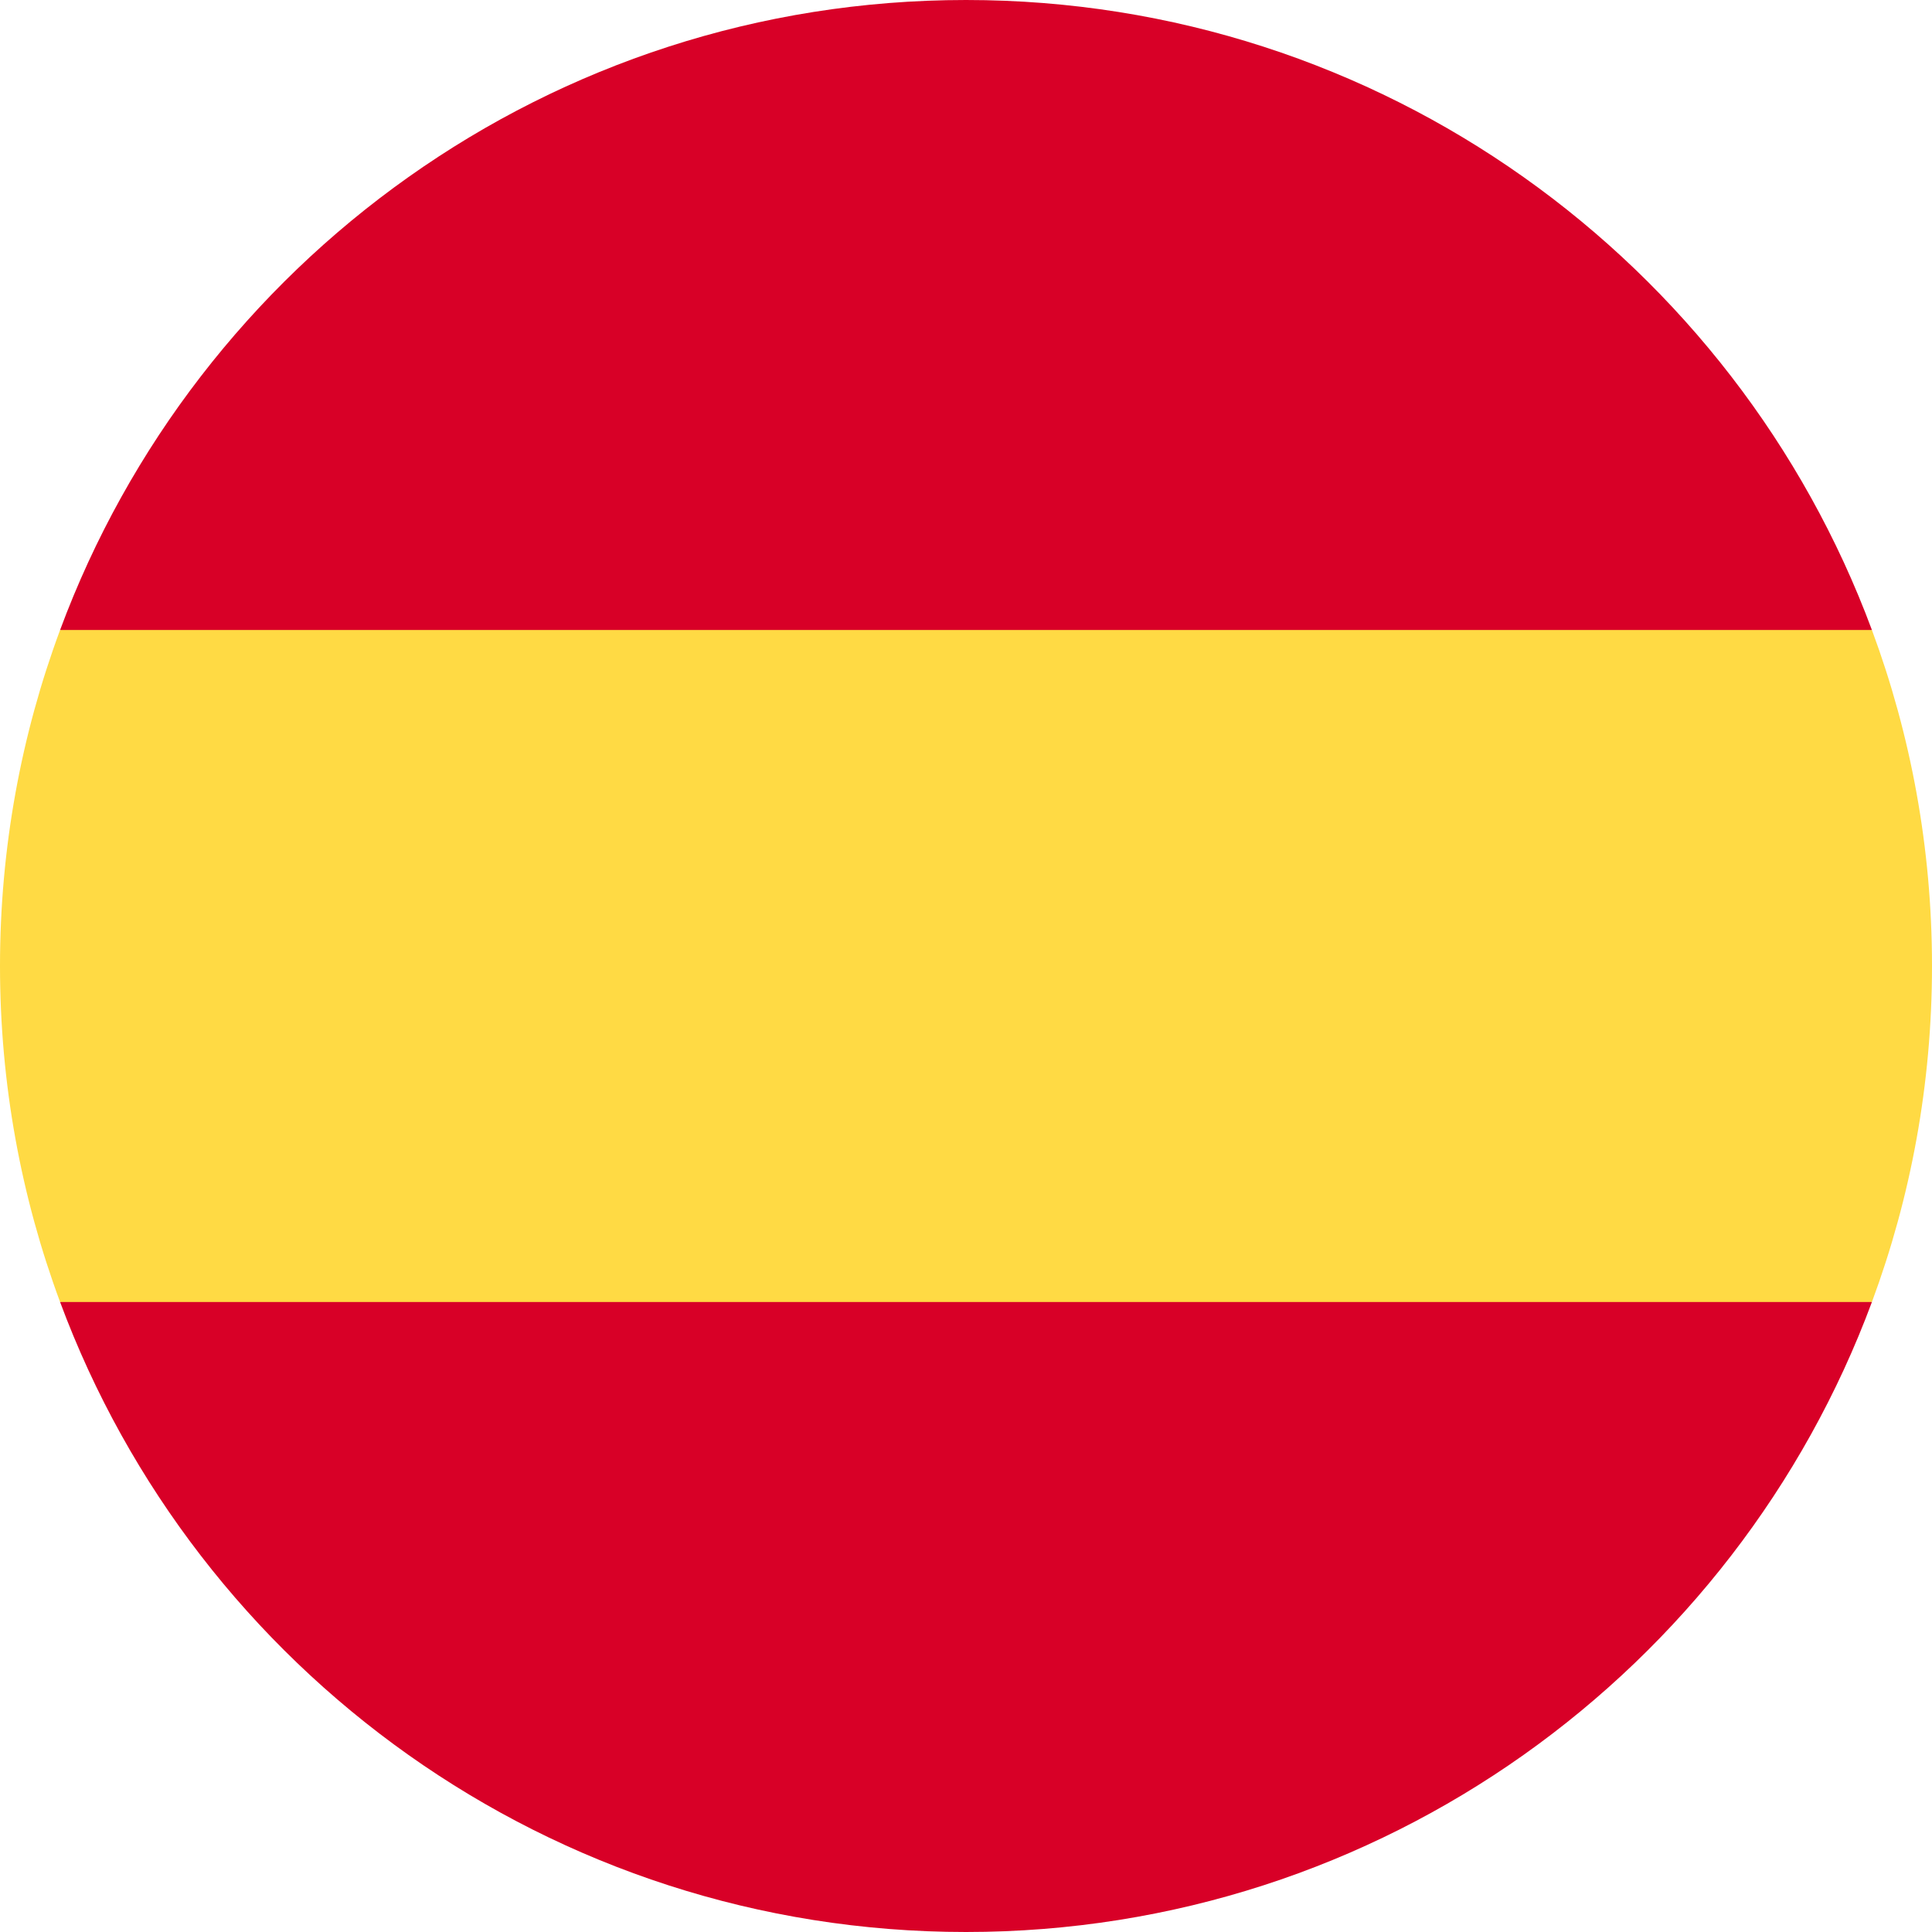
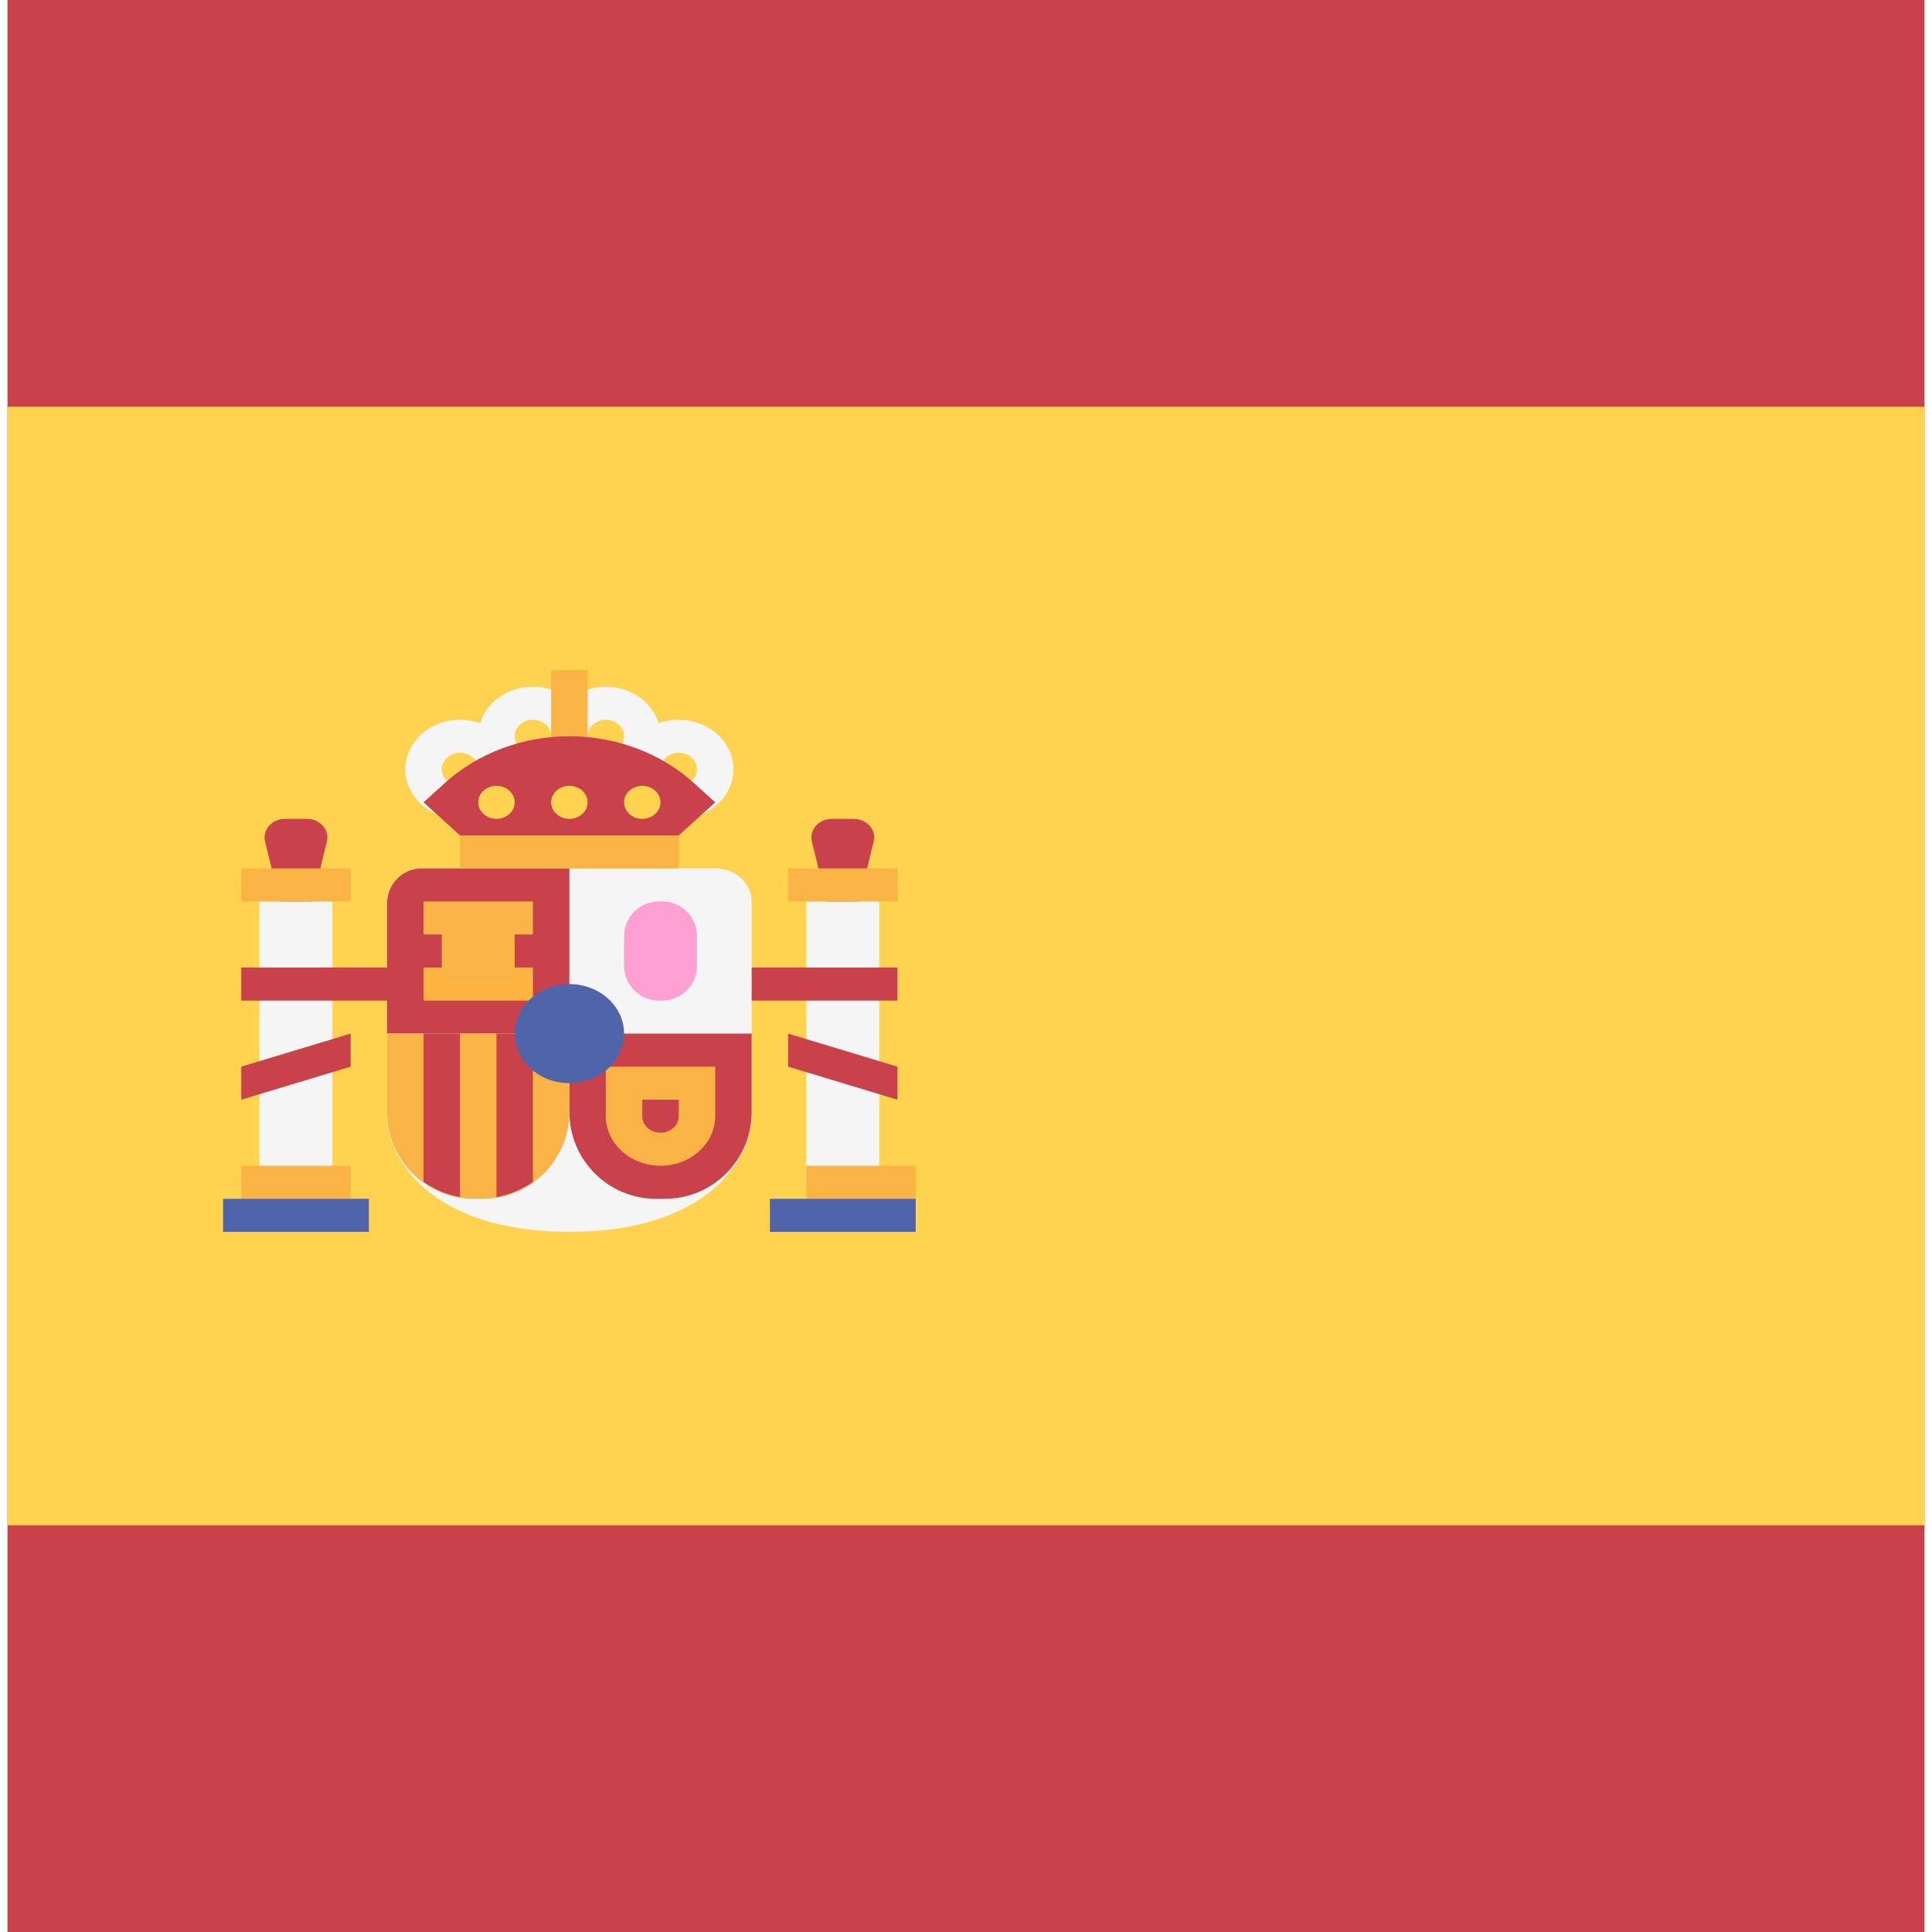
<svg xmlns="http://www.w3.org/2000/svg" version="1.1" id="Layer_1" x="0px" y="0px" viewBox="0 0 512 512" style="enable-background:new 0 0 512 512;" xml:space="preserve">
-   <path style="fill:#FFDA44;" d="M0,256c0,31.314,5.633,61.31,15.923,89.043L256,367.304l240.077-22.261  C506.367,317.31,512,287.314,512,256s-5.633-61.31-15.923-89.043L256,144.696L15.923,166.957C5.633,194.69,0,224.686,0,256z" />
+   <rect x="1.985" style="fill:#C8414B;" width="508.03" height="512" />
+   <rect x="1.985" y="107.79" style="fill:#FFD250;" width="508.03" height="296.42" />
+   <path style="fill:#C8414B;" d="M223.347,256.409l8.191-33.404c0.754-3.076-1.829-5.994-5.306-5.994h-5.77  c-3.477,0-6.061,2.918-5.306,5.994L223.347,256.409z" />
+   <rect x="213.681" y="238.89" style="fill:#F5F5F5;" width="19.322" height="74.42" />
+   <rect x="208.861" y="230.14" style="fill:#FAB446;" width="28.984" height="8.756" />
  <g>
-     <path style="fill:#D80027;" d="M496.077,166.957C459.906,69.473,366.071,0,256,0S52.094,69.473,15.923,166.957H496.077z" />
-     <path style="fill:#D80027;" d="M15.923,345.043C52.094,442.527,145.929,512,256,512s203.906-69.473,240.077-166.957H15.923z" />
+     <rect x="189.531" y="256.41" style="fill:#C8414B;" width="48.3" height="8.756" />
+     <polygon style="fill:#C8414B;" points="237.839,291.429 208.856,282.674 208.856,273.919 237.839,282.674  " />
+     <path style="fill:#C8414B;" d="M78.435,256.409l8.191-33.404c0.754-3.076-1.829-5.994-5.306-5.994h-5.77   c-3.477,0-6.061,2.918-5.306,5.994L78.435,256.409z" />
+   </g>
+   <path style="fill:#F5F5F5;" d="M112.248,230.143c-5.335,0-9.661,3.919-9.661,8.756v56.908c0,10.638,10.955,30.643,48.305,30.643  s48.305-20.006,48.305-30.643v-56.908c0-4.835-4.325-8.756-9.661-8.756H112.248L112.248,230.143z" />
+   <g>
+     <path style="fill:#C8414B;" d="M150.891,273.919h-48.305V239.34c0-5.079,4.118-9.197,9.197-9.197h39.107v43.776H150.891z" />
+     <path style="fill:#C8414B;" d="M150.891,273.919h48.305v20.784c0,12.698-10.294,22.992-22.992,22.992h-2.32   c-12.698,0-22.992-10.294-22.992-22.992L150.891,273.919L150.891,273.919z" />
+   </g>
+   <path style="fill:#FAB446;" d="M102.587,273.919h48.305v20.784c0,12.698-10.294,22.992-22.992,22.992h-2.32  c-12.698,0-22.992-10.294-22.992-22.992C102.587,294.703,102.587,273.919,102.587,273.919z" />
+   <g>
+     <path style="fill:#C8414B;" d="M141.231,313.218v-39.299h-9.661v43.334C135.162,316.592,138.41,315.15,141.231,313.218z" />
+     <path style="fill:#C8414B;" d="M121.909,317.253v-43.334h-9.661v39.299C115.069,315.15,118.316,316.592,121.909,317.253z" />
+   </g>
+   <rect x="112.241" y="256.41" style="fill:#FFB441;" width="28.984" height="8.756" />
+   <g>
+     <rect x="112.241" y="238.89" style="fill:#FAB446;" width="28.984" height="8.756" />
+     <rect x="117.081" y="244.1" style="fill:#FAB446;" width="19.322" height="15.861" />
+   </g>
+   <rect x="68.774" y="238.89" style="fill:#F5F5F5;" width="19.322" height="74.42" />
+   <g>
+     <rect x="63.941" y="308.94" style="fill:#FAB446;" width="28.984" height="8.756" />
+     <rect x="63.941" y="230.14" style="fill:#FAB446;" width="28.984" height="8.756" />
+   </g>
+   <rect x="59.111" y="317.7" style="fill:#5064AA;" width="38.643" height="8.756" />
+   <rect x="213.681" y="308.94" style="fill:#FAB446;" width="28.984" height="8.756" />
+   <rect x="204.031" y="317.7" style="fill:#5064AA;" width="38.643" height="8.756" />
+   <rect x="121.911" y="221.39" style="fill:#FAB446;" width="57.967" height="8.756" />
+   <rect x="146.061" y="195.13" style="fill:#FFB441;" width="9.661" height="26.27" />
+   <g>
+     <path style="fill:#F5F5F5;" d="M141.231,208.255c-7.991,0-14.491-5.891-14.491-13.132s6.5-13.132,14.491-13.132   s14.491,5.891,14.491,13.132C155.721,202.364,149.221,208.255,141.231,208.255z M141.231,190.745c-2.665,0-4.83,1.963-4.83,4.378   c0,2.415,2.165,4.378,4.83,4.378c2.665,0,4.83-1.963,4.83-4.378C146.061,192.707,143.896,190.745,141.231,190.745z" />
+     <path style="fill:#F5F5F5;" d="M160.552,208.255c-7.991,0-14.491-5.891-14.491-13.132s6.5-13.132,14.491-13.132   s14.491,5.891,14.491,13.132C175.042,202.364,168.543,208.255,160.552,208.255z M160.552,190.745c-2.665,0-4.83,1.963-4.83,4.378   c0,2.415,2.165,4.378,4.83,4.378c2.665,0,4.83-1.963,4.83-4.378C165.382,192.707,163.217,190.745,160.552,190.745z" />
+     <path style="fill:#F5F5F5;" d="M179.874,217.011c-7.991,0-14.491-5.891-14.491-13.132s6.5-13.132,14.491-13.132   s14.491,5.891,14.491,13.132S187.864,217.011,179.874,217.011z M179.874,199.5c-2.665,0-4.83,1.963-4.83,4.378   c0,2.415,2.165,4.378,4.83,4.378c2.665,0,4.83-1.963,4.83-4.378C184.704,201.462,182.539,199.5,179.874,199.5z" />
+     <path style="fill:#F5F5F5;" d="M121.909,217.011c-7.991,0-14.491-5.891-14.491-13.132s6.5-13.132,14.491-13.132   s14.491,5.891,14.491,13.132C136.399,211.12,129.899,217.011,121.909,217.011z M121.909,199.5c-2.665,0-4.83,1.963-4.83,4.378   c0,2.415,2.165,4.378,4.83,4.378s4.83-1.963,4.83-4.378C126.739,201.462,124.574,199.5,121.909,199.5z" />
+   </g>
+   <path style="fill:#FAB446;" d="M179.874,291.429v4.378c0,2.414-2.167,4.378-4.83,4.378s-4.83-1.964-4.83-4.378v-4.378H179.874   M189.534,282.674h-28.983v13.132c0,7.241,6.501,13.132,14.491,13.132c7.991,0,14.491-5.891,14.491-13.132L189.534,282.674  L189.534,282.674z" />
+   <path style="fill:#FFA0D2;" d="M175.507,265.163h-0.928c-5.079,0-9.197-4.118-9.197-9.197v-7.872c0-5.079,4.118-9.197,9.197-9.197  h0.928c5.079,0,9.197,4.118,9.197,9.197v7.872C184.704,261.047,180.586,265.163,175.507,265.163z" />
+   <ellipse style="fill:#5064AA;" cx="150.891" cy="273.92" rx="14.491" ry="13.13" />
+   <rect x="146.061" y="177.61" style="fill:#FAB446;" width="9.661" height="26.27" />
+   <path style="fill:#C8414B;" d="M121.909,221.388l-9.661-8.756l5.659-5.129c8.748-7.928,20.613-12.381,32.984-12.381l0,0  c12.371,0,24.237,4.454,32.984,12.381l5.659,5.129l-9.661,8.756H121.909z" />
+   <g>
+     <ellipse style="fill:#FFD250;" cx="150.891" cy="212.63" rx="4.83" ry="4.378" />
+     <ellipse style="fill:#FFD250;" cx="131.571" cy="212.63" rx="4.83" ry="4.378" />
+     <ellipse style="fill:#FFD250;" cx="170.211" cy="212.63" rx="4.83" ry="4.378" />
+   </g>
+   <g>
+     <rect x="63.941" y="256.41" style="fill:#C8414B;" width="48.3" height="8.756" />
+     <polygon style="fill:#C8414B;" points="63.943,291.429 92.926,282.674 92.926,273.919 63.943,282.674  " />
  </g>
  <g>
</g>
  <g>
</g>
  <g>
</g>
  <g>
</g>
  <g>
</g>
  <g>
</g>
  <g>
</g>
  <g>
</g>
  <g>
</g>
  <g>
</g>
  <g>
</g>
  <g>
</g>
  <g>
</g>
  <g>
</g>
  <g>
</g>
</svg>
